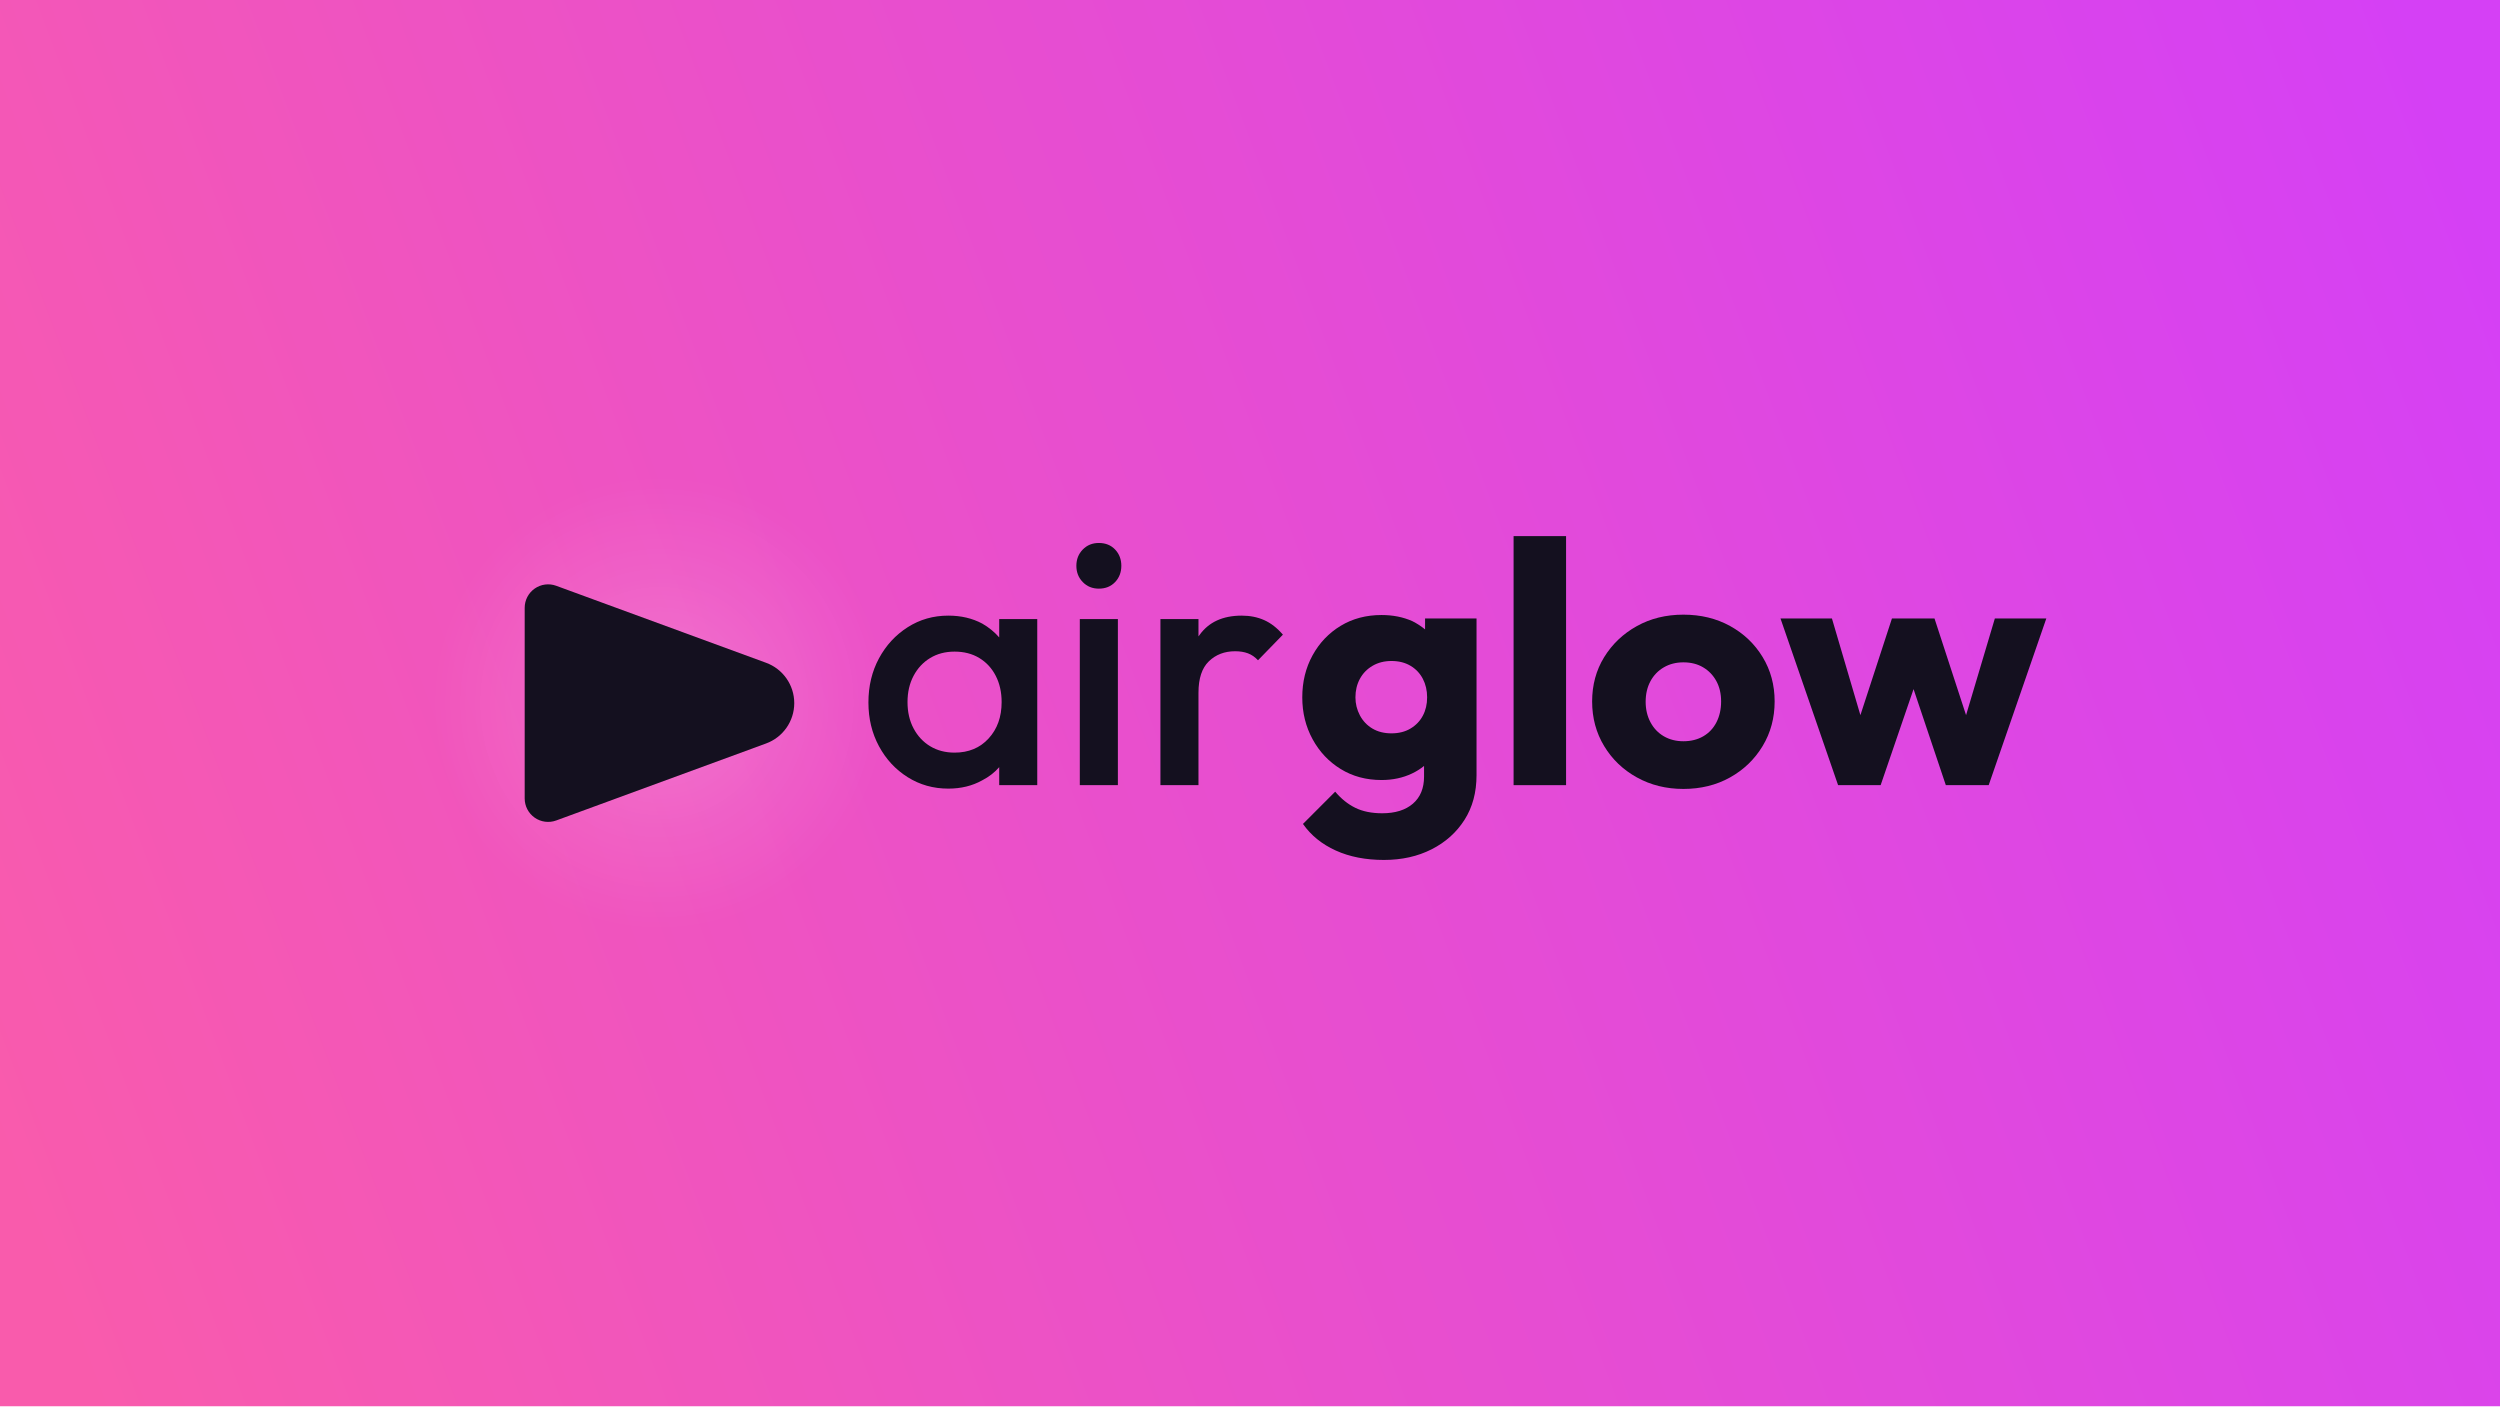
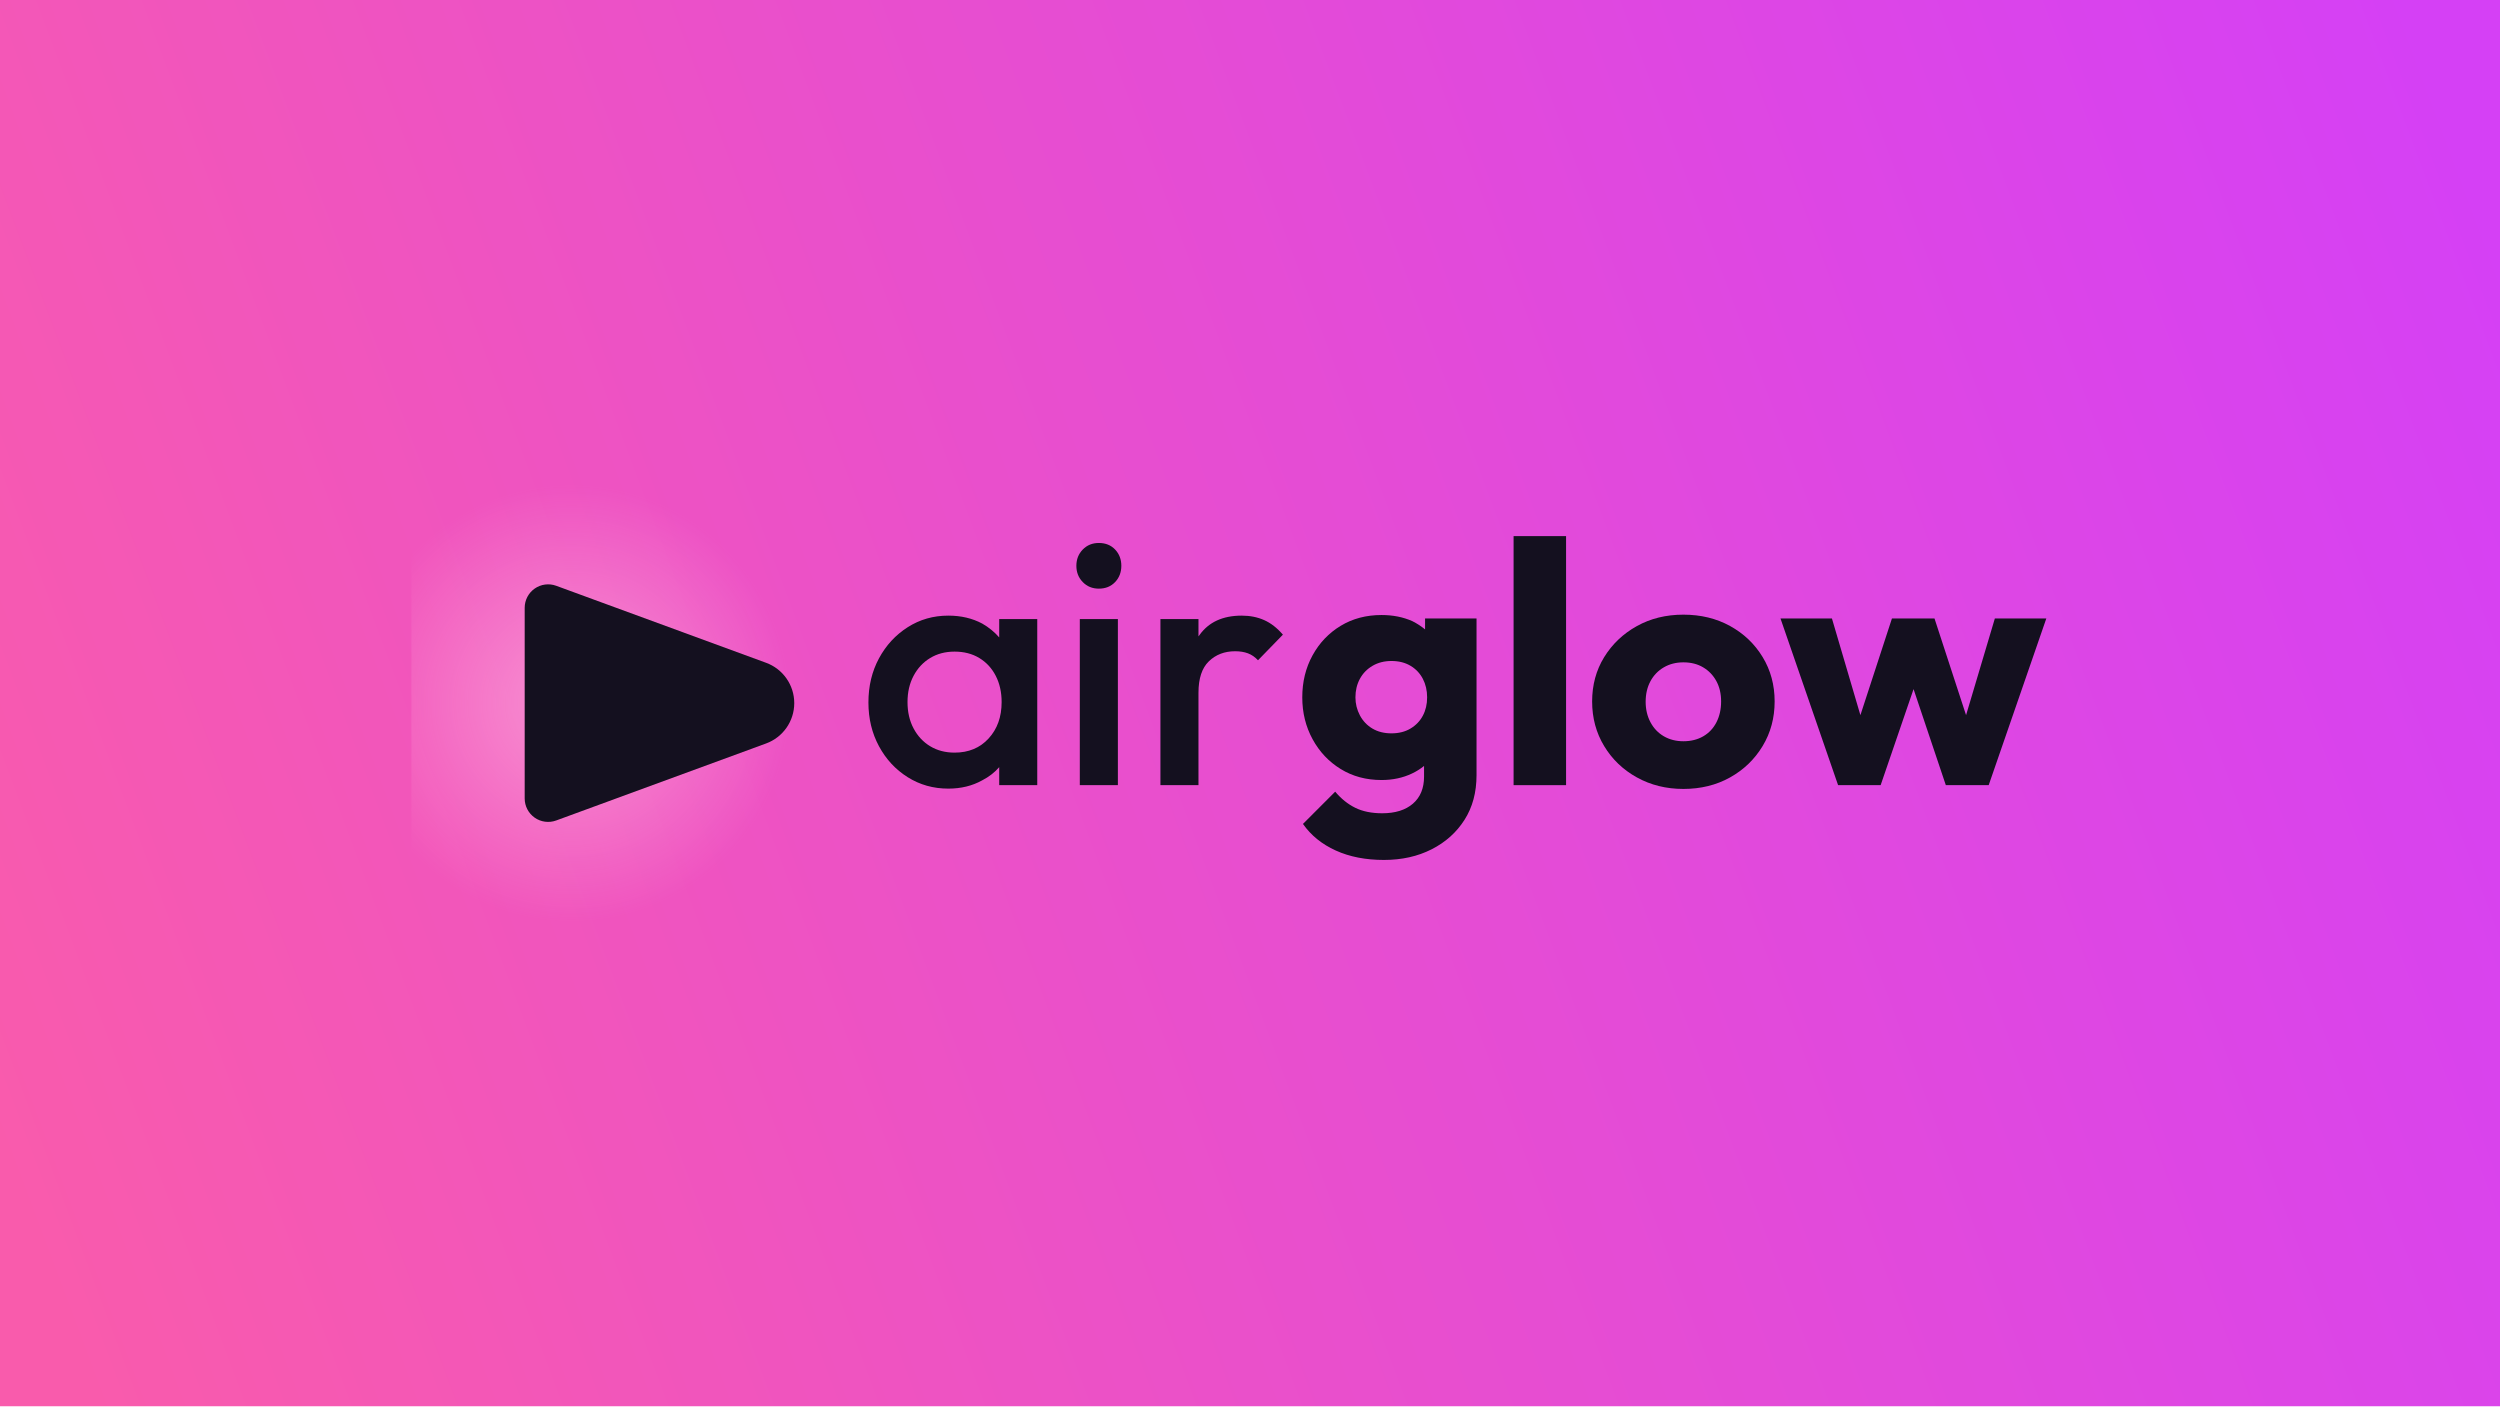
<svg xmlns="http://www.w3.org/2000/svg" viewBox="0 0 320 180" width="320" height="180">
  <defs>
    <linearGradient id="bnf" x1="0" y1="150" x2="320" y2="30" gradientUnits="userSpaceOnUse">
      <stop offset="0" stop-color="#F95BAC" />
      <stop offset="1" stop-color="#D540F5" />
    </linearGradient>
  </defs>
  <rect width="320" height="180" fill="url(#bnf)" />
  <svg x="52.66" y="61" width="214.68" height="58" viewBox="4 -8 429.36 116">
    <defs>
-       <radialGradient id="bnwr" cx="67.5" cy="50" r="58" gradientUnits="userSpaceOnUse">
-         <stop offset="0" stop-color="#FFFFFF" stop-opacity="0.2" />
-         <stop offset=".55" stop-color="#FFFFFF" stop-opacity="0.08" />
-         <stop offset="1" stop-color="#FFFFFF" stop-opacity="0" />
+       <radialGradient id="bnb" cx="45" cy="50" r="56" gradientUnits="userSpaceOnUse">
+         <stop offset="0" stop-color="#FFC2E1" stop-opacity=".55" />
+         <stop offset="1" stop-color="#FFC2E1" stop-opacity="0" />
      </radialGradient>
    </defs>
-     <circle cx="67.5" cy="50" r="58" fill="url(#bnwr)" />
+     <circle cx="45" cy="50" r="56" fill="url(#bnb)" />
    <g transform="translate(0 0)">
      <path d="M33 25.59A6 6 0 0 1 41.07 19.96L94.79 39.67A11 11 0 0 1 94.79 60.33L41.07 80.04A6 6 0 0 1 33 74.41Z" fill="#14101F" opacity="1" />
    </g>
    <g transform="translate(118.25 71) scale(0.62)">
      <g fill="#14101F" opacity="1">
        <path d="M37.43 1.43L37.43 1.43Q28.14 1.43 20.64 -3.29Q13.14 -8 8.79 -16.07Q4.43 -24.14 4.43 -34.14L4.43 -34.14Q4.43 -44.29 8.79 -52.36Q13.14 -60.43 20.64 -65.21Q28.14 -70 37.43 -70L37.43 -70Q45.29 -70 51.43 -66.71L51.43 -66.71Q55.43 -64.43 58.43 -61L58.43 -61L58.43 -68.57L74.14 -68.57L74.14 0L58.43 0L58.43 -7.43Q55.57 -4.14 51.43 -2L51.43 -2Q45.29 1.43 37.43 1.43M40 -13.43L40 -13.43Q48.71 -13.43 54.07 -19.29Q59.43 -25.14 59.43 -34.29L59.43 -34.29Q59.43 -40.43 57 -45.14Q54.57 -49.86 50.21 -52.5Q45.86 -55.14 40 -55.14L40 -55.14Q34.29 -55.14 29.93 -52.5Q25.57 -49.86 23.07 -45.14Q20.57 -40.43 20.57 -34.29Q20.57 -28.14 23.07 -23.43Q25.57 -18.71 29.93 -16.07Q34.29 -13.43 40 -13.43" />
        <path d="M107.43 0L91.71 0L91.71 -68.57L107.43 -68.57L107.43 0M99.57 -81.14L99.57 -81.14Q95.57 -81.14 92.93 -83.86Q90.29 -86.57 90.29 -90.57L90.29 -90.57Q90.29 -94.57 92.93 -97.29Q95.57 -100 99.57 -100L99.57 -100Q103.71 -100 106.29 -97.29Q108.86 -94.57 108.86 -90.57L108.86 -90.57Q108.86 -86.57 106.29 -83.86Q103.71 -81.14 99.57 -81.14" />
        <path d="M140.71 0L125 0L125 -68.57L140.71 -68.57L140.71 -61.43Q140.86 -61.71 141.14 -62L141.14 -62Q146.86 -70 158.57 -70L158.57 -70Q163.71 -70 167.86 -68.14Q172 -66.29 175.57 -62.14L175.57 -62.14L165.29 -51.57Q163.43 -53.57 161.14 -54.43Q158.86 -55.29 155.86 -55.29L155.86 -55.29Q149.29 -55.29 145 -51.14Q140.71 -47 140.71 -38.14L140.71 -38.14L140.71 0" />
      </g>
      <g fill="#14101F" transform="translate(180.45 0)">
        <path d="M36.83 30.88L36.83 30.88Q25.5 30.88 16.93 26.98Q8.36 23.09 3.4 16.01L3.4 16.01L16.71 2.69Q20.4 7.08 25 9.35Q29.6 11.61 36.12 11.61L36.12 11.61Q44.19 11.61 48.8 7.65Q53.4 3.68 53.4 -3.54L53.4 -3.54L53.4 -7.93Q51.13 -6.09 48.44 -4.82L48.44 -4.82Q42.78 -2.12 35.84 -2.12L35.84 -2.12Q26.35 -2.12 18.98 -6.66Q11.61 -11.19 7.37 -18.98Q3.12 -26.77 3.12 -36.26L3.12 -36.26Q3.12 -45.89 7.37 -53.61Q11.61 -61.33 18.98 -65.79Q26.35 -70.25 35.84 -70.25L35.84 -70.25Q42.92 -70.25 48.58 -67.71L48.58 -67.71Q51.42 -66.29 53.82 -64.31L53.82 -64.31L53.82 -68.84L75.07 -68.84L75.07 -4.11Q75.07 6.52 70.11 14.31Q65.16 22.1 56.52 26.49Q47.88 30.88 36.83 30.88M39.94 -21.39L39.94 -21.39Q44.48 -21.39 47.8 -23.37Q51.13 -25.35 52.9 -28.68Q54.67 -32.01 54.67 -36.26Q54.67 -40.51 52.9 -43.91Q51.13 -47.31 47.8 -49.29Q44.48 -51.27 39.94 -51.27L39.94 -51.27Q35.55 -51.27 32.15 -49.29Q28.75 -47.31 26.91 -43.91Q25.07 -40.51 25.07 -36.26L25.07 -36.26Q25.07 -32.29 26.91 -28.82Q28.75 -25.35 32.08 -23.37Q35.41 -21.39 39.94 -21.39" />
        <path d="M112.04 0L90.37 0L90.37 -102.83L112.04 -102.83L112.04 0" />
        <path d="M160.48 1.56L160.48 1.56Q149.86 1.56 141.29 -3.19Q132.72 -7.93 127.76 -16.15Q122.8 -24.36 122.8 -34.56L122.8 -34.56Q122.8 -44.76 127.76 -52.83Q132.72 -60.91 141.22 -65.65Q149.72 -70.4 160.48 -70.4L160.48 -70.4Q171.25 -70.4 179.75 -65.72Q188.24 -61.05 193.2 -52.9Q198.16 -44.76 198.16 -34.56L198.16 -34.56Q198.16 -24.36 193.2 -16.15Q188.24 -7.93 179.75 -3.19Q171.25 1.56 160.48 1.56M160.48 -18.13L160.48 -18.13Q165.16 -18.13 168.7 -20.18Q172.24 -22.24 174.15 -25.99Q176.06 -29.75 176.06 -34.56L176.06 -34.56Q176.06 -39.38 174.08 -42.99Q172.1 -46.6 168.63 -48.65Q165.16 -50.71 160.48 -50.71L160.48 -50.71Q155.95 -50.71 152.41 -48.65Q148.87 -46.6 146.88 -42.92Q144.9 -39.24 144.9 -34.42L144.9 -34.42Q144.9 -29.75 146.88 -25.99Q148.87 -22.24 152.41 -20.18Q155.95 -18.13 160.48 -18.13" />
        <path d="M241.93 0L224.36 0L200.57 -68.84L221.81 -68.84L233.57 -28.9L246.6 -68.84L264.16 -68.84L277.2 -28.9L289.09 -68.84L310.34 -68.84L286.54 0L268.84 0L255.52 -39.66L241.93 0" />
      </g>
    </g>
  </svg>
</svg>
